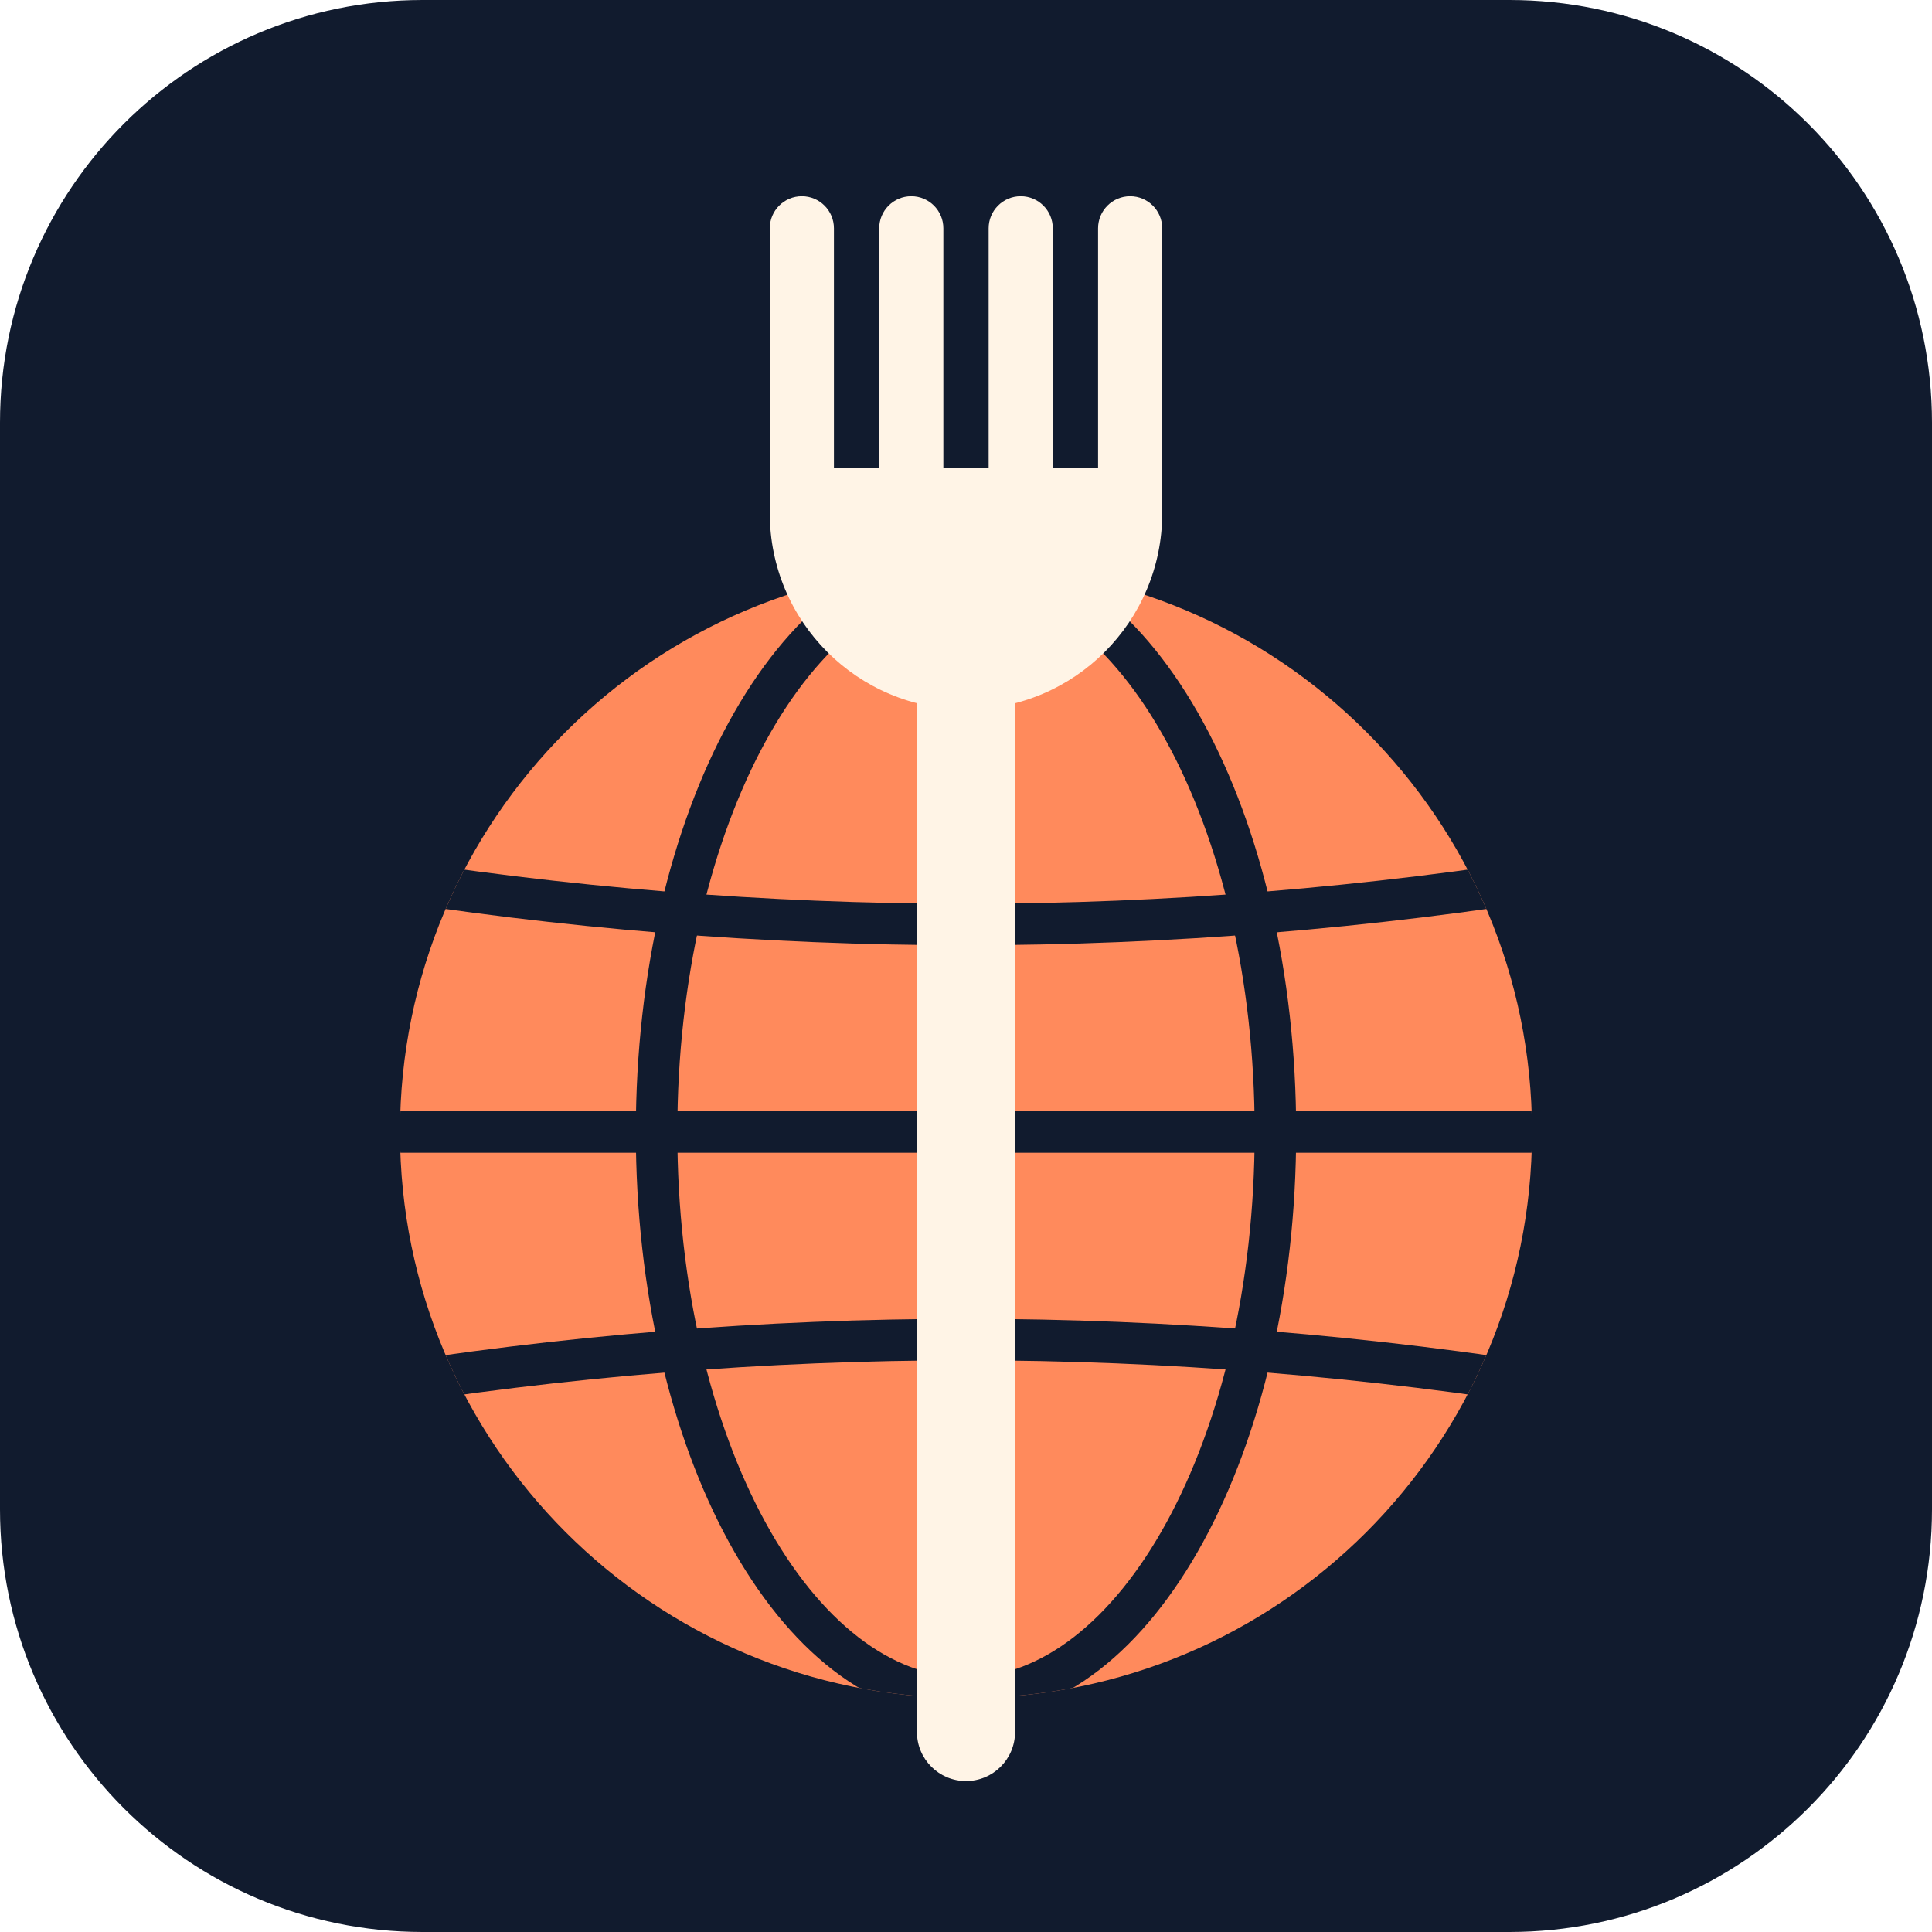
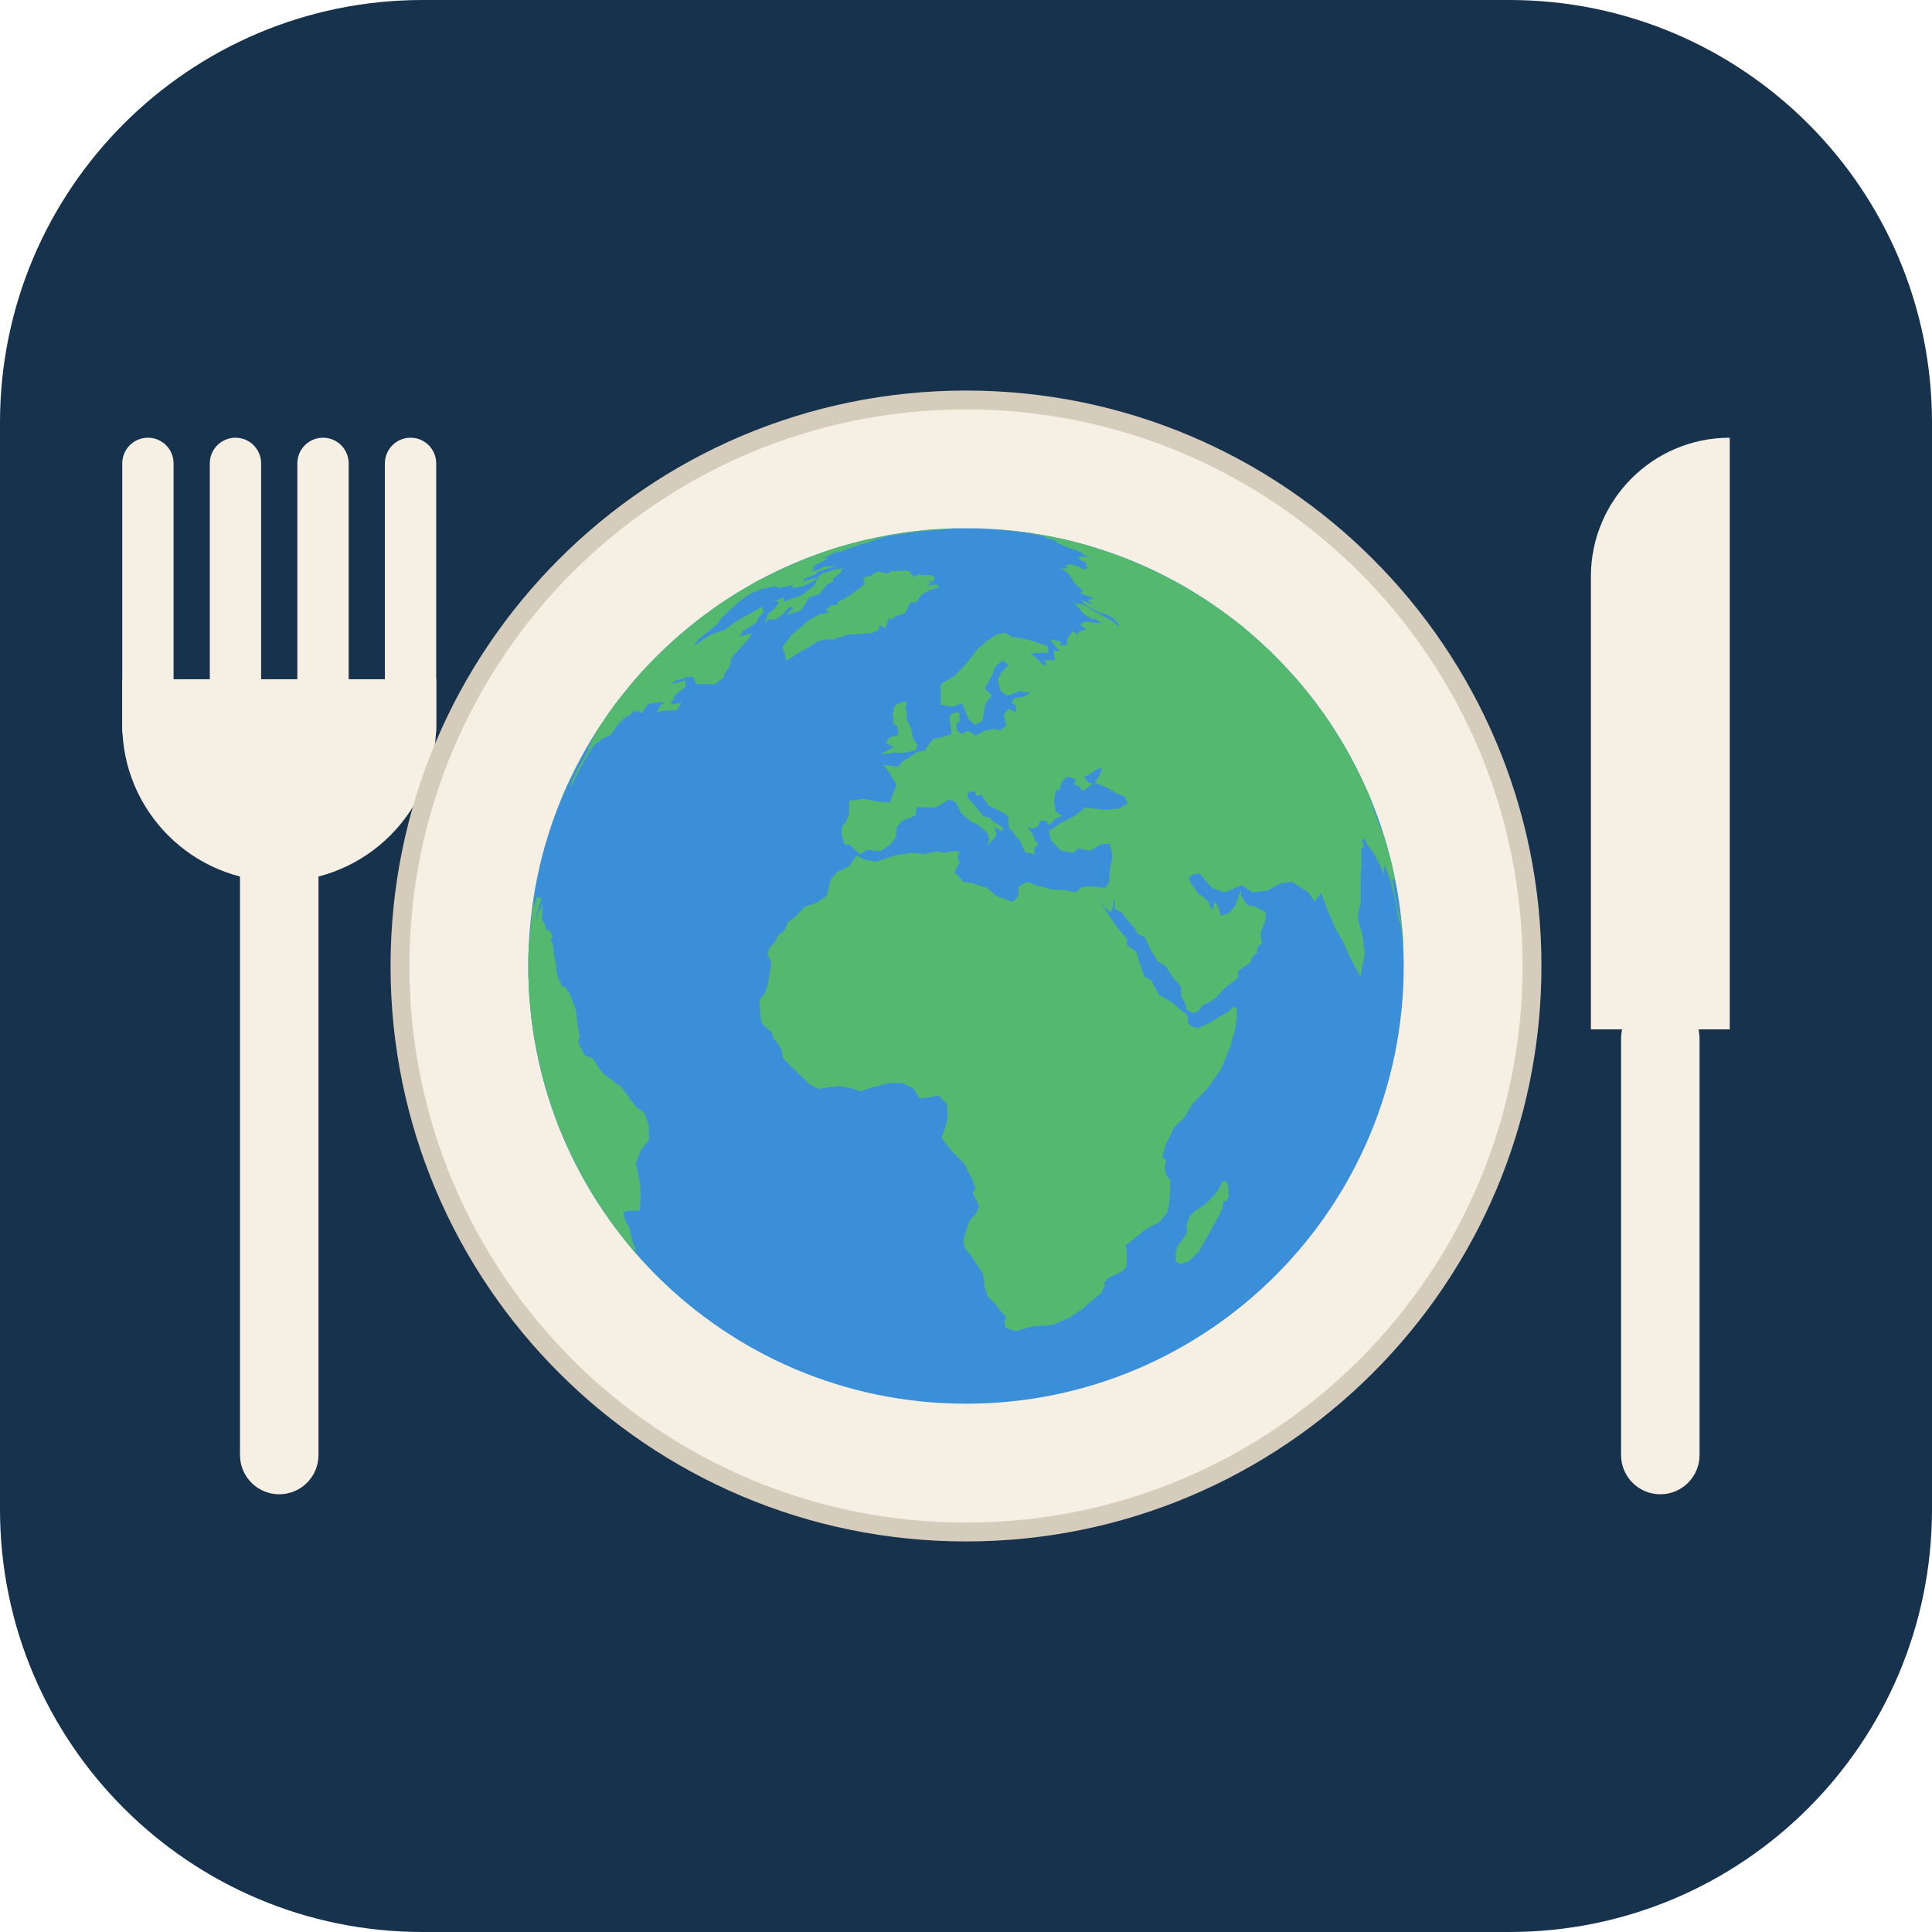
<svg xmlns="http://www.w3.org/2000/svg" viewBox="0 0 512 512" role="img" aria-label="Mangiamundo">
-   <defs>
-     <clipPath id="globe">
-       <circle cx="256" cy="300" r="150" />
-     </clipPath>
-   </defs>
-   <rect width="512" height="512" rx="112" fill="#111b2e" />
-   <circle cx="256" cy="300" r="150" fill="#ff8a5c" />
-   <g clip-path="url(#globe)" fill="none" stroke="#111b2e" stroke-width="11">
-     <ellipse cx="256" cy="300" rx="82" ry="150" />
-     <path d="M96 300h320M96 232q160 26 320 0M96 368q160 -26 320 0" />
+   <rect width="512" height="512" rx="112" fill="#17324D" />
+   <g fill="#F6EFE3">
+     <rect x="32.4" y="116" width="13.6" height="84" rx="6.8" />
+     <rect x="55.6" y="116" width="13.6" height="84" rx="6.8" />
+     <rect x="78.8" y="116" width="13.6" height="84" rx="6.8" />
+     <rect x="102" y="116" width="13.6" height="84" rx="6.8" />
+     <path d="M32.4 180h83.2v12a41.6 41.6 0 0 1 -83.2 0z" />
+     <rect x="63.6" y="220.8" width="20.8" height="175.2" rx="10.4" />
  </g>
-   <g fill="#fff4e6">
-     <rect x="204" y="52" width="17" height="92" rx="8.5" />
-     <rect x="233" y="52" width="17" height="92" rx="8.5" />
-     <rect x="262" y="52" width="17" height="92" rx="8.5" />
-     <rect x="291" y="52" width="17" height="92" rx="8.5" />
-     <path d="M204 124h104v12a52 52 0 0 1 -104 0z" />
-     <rect x="243" y="160" width="26" height="312" rx="13" />
+   <g fill="#F6EFE3">
+     <path d="M421.6 272.8V152.8a36.8 36.8 0 0 1 36.8 -36.8V272.8z" />
+     <rect x="429.6" y="264.8" width="20.8" height="131.2" rx="10.4" />
  </g>
+   <circle cx="256" cy="256" r="150" fill="#F6EFE3" />
+   <circle cx="256" cy="256" r="150" fill="none" stroke="#D5CCBB" stroke-width="5" />
+   <circle cx="256" cy="256" r="116" fill="#3B8FD9" />
+   <path d="M325.5 314.5L325.6 317.1L325.0 318.5L324.2 318.2L324.0 320.1L323.1 322.0L320.7 326.4L317.7 331.7L315.1 334.2L312.8 335.0L311.6 334.2L311.6 331.9L312.3 329.7L313.3 328.7L314.7 326.4L314.4 324.8L315.3 322.3L316.6 321.0L318.2 320.0L320.0 318.6L322.1 316.3L322.7 315.6L323.9 313.2L325.0 312.9L325.5 314.5ZM240.4 186.0L239.9 187.5L240.4 189.0L240.2 190.6L241.5 193.1L242.0 195.8L243.1 197.4L242.7 198.8L239.8 199.5L237.0 199.4L234.9 199.8L233.3 199.9L236.8 198.0L234.8 196.8L235.8 195.4L238.0 194.7L237.9 192.5L236.5 191.6L236.9 190.4L236.5 189.5L237.1 187.0L239.1 186.0ZM264.7 140.4L261.4 140.1L261.1 140.1L259.1 140.0L258.4 140.0L260.0 140.1L261.2 140.1L262.8 140.2L263.7 140.3L265.0 140.4L265.8 140.4L266.2 140.5L267.5 140.6L268.0 140.6L267.6 140.6L268.0 140.6L272.5 141.2L275.2 141.6L277.6 142.0L281.4 142.8L282.8 143.1L284.7 143.6L287.0 144.2L287.6 144.4L289.7 145.0L291.9 145.7L295.1 146.8L298.8 148.2L297.4 147.6L293.6 146.3L291.7 145.6L287.3 144.3L282.6 143.1L281.8 142.9L286.2 144.0L288.1 144.5L291.8 145.7L295.3 146.9L295.4 146.9L298.9 148.2L306.4 151.5L311.2 154.0L311.4 154.1L309.6 153.1L311.0 153.9L314.5 155.8L319.9 159.2L323.5 161.7L327.2 164.4L329.4 166.1L331.0 167.5L331.7 168.1L333.0 169.3L334.5 170.6L335.4 171.5L336.7 172.6L337.4 173.4L337.5 173.5L339.0 175.0L341.2 177.3L343.0 179.2L343.1 179.3L341.1 177.2L339.9 175.9L340.2 176.3L340.3 176.3L340.3 176.3L339.3 175.3L338.4 174.3L338.4 174.4L339.5 175.5L341.3 177.4L340.1 176.1L338.5 174.5L340.8 176.9L342.4 178.7L343.8 180.2L344.1 180.6L342.7 178.9L342.4 178.6L344.0 180.4L345.9 182.7L347.0 184.0L348.6 186.1L349.8 187.8L350.9 189.2L351.8 190.6L353.1 192.5L356.0 197.2L358.8 202.3L360.5 205.6L360.9 206.5L362.3 209.6L363.6 212.6L363.3 212.1L363.1 211.6L364.1 214.6L365.4 218.3L366.6 221.2L367.1 222.6L368.8 228.9L369.6 232.8L370.5 237.5L370.1 235.2L370.0 235.0L369.4 232.9L369.2 233.4L368.8 232.5L369.8 237.6L370.4 240.8L370.7 241.8L371.2 243.9L371.3 244.2L371.4 244.9L371.7 247.1L371.8 248.6L371.8 249.9L371.9 251.9L371.9 251.9L371.8 250.4L371.6 248.2L371.3 246.0L371.1 244.9L370.7 243.5L370.7 244.2L370.3 242.0L369.8 238.7L369.2 236.2L368.5 233.5L367.1 229.4L366.8 229.6L366.7 231.9L365.8 229.4L364.2 226.4L363.8 225.8L362.5 224.1L361.7 222.5L360.8 222.3L361.4 224.2L361.2 224.6L360.8 224.7L360.7 225.9L360.8 228.4L360.6 232.1L360.6 236.7L360.6 239.5L360.0 241.6L359.8 243.6L361.0 247.5L361.7 252.8L361.2 255.0L360.9 256.6L360.6 258.9L358.7 255.4L357.5 253.1L355.9 249.4L354.0 246.3L351.6 240.6L350.1 236.7L348.4 238.9L346.6 236.4L344.2 234.9L342.5 233.7L339.3 234.1L335.9 236.0L331.9 236.5L329.1 234.6L327.5 235.2L324.6 236.5L321.3 235.4L317.9 231.5L316.2 231.7L315.0 232.7L315.6 234.0L317.5 236.8L318.8 237.7L320.3 239.0L320.7 240.3L321.7 241.3L321.5 240.3L322.0 238.9L322.9 240.5L323.4 242.4L323.8 242.7L326.0 241.7L327.4 239.9L328.5 236.8L328.9 236.1L328.9 237.4L330.6 239.9L332.6 240.2L334.3 241.2L335.4 241.7L335.4 243.5L335.0 245.0L334.2 246.6L334.1 248.3L334.5 249.8L333.2 251.1L333.1 252.6L331.8 253.6L331.4 255.1L329.7 256.2L328.1 257.4L328.1 259.1L324.4 262.0L322.6 264.1L321.2 265.2L318.9 266.3L318.2 267.1L317.6 267.9L316.3 268.5L314.5 267.6L314.1 266.0L313.0 263.9L313.0 262.8L313.0 261.6L312.0 260.3L310.8 259.0L308.9 256.0L306.7 254.7L304.9 251.6L303.4 248.4L301.5 247.5L300.7 246.0L299.5 244.7L297.3 241.9L295.4 240.8L295.4 239.0L295.3 237.9L294.9 240.3L294.4 241.8L292.8 240.5L291.0 238.0L293.4 241.8L296.0 245.7L298.6 248.8L298.6 250.4L301.2 252.3L301.8 254.6L303.3 258.8L305.1 259.8L307.1 263.6L310.8 265.8L312.9 267.7L314.4 268.7L314.9 270.0L314.8 271.1L315.8 272.0L317.5 272.5L320.8 270.9L322.9 269.6L324.3 268.8L325.5 268.1L327.0 266.8L327.7 267.1L327.8 269.3L327.4 272.4L326.0 277.5L323.6 283.3L320.1 288.3L316.0 292.6L313.7 296.4L312.0 297.9L310.9 299.1L310.0 301.3L308.9 303.3L308.0 306.7L309.1 307.6L308.6 309.2L309.0 311.1L310.1 312.9L310.1 315.3L309.8 319.4L309.3 321.4L307.2 323.9L303.4 325.9L300.5 328.3L298.3 330.1L298.6 332.2L298.6 333.5L298.6 334.8L298.5 335.7L297.3 337.0L293.6 338.7L292.7 339.9L292.8 340.7L291.7 342.8L289.8 344.3L288.6 345.3L286.8 347.0L283.2 349.3L280.1 350.6L278.9 351.1L277.1 351.3L274.3 351.4L271.9 352.0L269.4 352.7L268.0 352.4L266.8 351.9L266.5 351.8L266.1 350.4L266.7 349.2L264.9 347.1L263.7 345.5L261.8 343.6L261.0 341.3L260.5 337.5L259.5 336.1L257.6 333.1L255.6 330.7L255.3 328.5L256.2 325.6L257.0 323.4L258.6 321.7L259.5 319.7L258.8 318.1L257.7 316.0L258.5 315.0L257.5 312.1L256.6 310.6L255.8 308.7L252.1 304.9L249.5 301.5L250.0 300.3L250.9 297.5L251.2 295.1L250.8 292.3L249.4 291.1L248.9 290.3L246.1 290.8L243.7 291.1L242.0 288.4L239.1 287.0L235.7 287.0L231.0 288.2L228.1 289.2L225.5 288.4L222.9 287.8L219.3 288.2L217.0 288.6L214.6 287.4L211.4 284.3L209.7 282.7L207.5 280.4L207.1 278.2L205.8 276.0L204.9 275.2L204.6 273.8L203.2 272.4L202.1 271.4L201.7 270.6L201.5 268.6L201.3 266.1L201.3 265.0L202.9 262.8L203.5 260.8L204.1 257.0L204.4 255.0L203.4 252.9L203.9 251.2L205.3 249.8L206.2 247.9L207.9 246.6L208.8 244.4L210.9 242.8L213.3 240.3L216.5 239.2L219.1 237.4L220.1 233.2L221.8 231.1L224.9 229.7L227.0 226.7L229.0 227.8L232.1 228.4L234.5 227.6L237.4 226.6L241.7 226.0L245.2 226.3L248.5 225.6L250.2 226.0L253.1 225.5L254.4 225.8L253.7 227.1L254.3 228.5L252.9 231.2L254.1 232.3L255.1 233.6L257.8 234.1L261.6 235.3L264.0 237.4L268.4 239.0L269.9 237.5L269.9 235.0L272.2 233.7L275.1 234.8L276.3 235.0L278.5 235.7L282.4 235.9L285.0 236.5L286.7 235.1L289.3 234.8L290.2 235.0L292.9 235.3L293.9 233.9L294.0 232.8L294.1 230.8L294.4 229.1L294.8 227.5L294.5 225.2L294.1 223.6L291.9 223.7L288.8 225.5L285.7 224.8L284.5 226.0L281.1 225.4L278.5 222.6L277.9 220.2L281.5 217.9L284.7 216.3L287.6 214.0L292.7 214.6L296.4 214.3L298.8 213.0L298.0 211.0L296.2 210.4L293.3 208.7L290.1 207.4L291.5 205.3L292.1 203.6L290.9 203.7L289.3 204.8L287.3 205.9L288.5 207.4L289.7 207.7L286.9 209.6L286.1 208.5L284.6 207.8L285.2 206.6L282.8 205.8L281.4 207.2L280.8 209.2L279.8 209.5L279.3 212.6L279.8 215.1L281.5 216.2L279.6 217.0L278.0 218.8L277.3 217.6L275.6 217.5L275.1 219.1L273.5 219.6L272.3 219.1L273.7 221.1L274.1 222.3L275.2 223.9L274.2 224.5L274.1 226.4L271.6 225.8L270.4 223.0L268.8 221.1L268.4 220.4L267.4 219.4L267.2 217.2L267.1 216.3L266.3 215.6L264.2 214.6L261.9 213.4L260.9 211.9L260.1 210.5L258.8 211.0L258.4 209.8L258.7 209.6L256.5 210.0L256.4 211.4L258.2 213.3L260.7 216.4L262.3 216.7L263.3 217.8L265.8 219.3L265.8 220.3L263.5 219.2L264.1 221.1L263.3 222.3L261.9 224.1L262.1 222.5L261.8 221.0L260.6 219.8L259.2 218.6L257.3 217.7L254.8 215.6L253.4 212.7L251.5 211.8L249.9 212.9L247.9 214.0L242.9 213.9L242.6 216.1L239.0 217.6L237.7 219.2L237.4 221.9L235.8 223.9L233.3 225.6L229.8 225.2L228.0 226.4L226.8 225.5L225.2 223.8L223.7 223.8L223.5 222.5L223.0 221.0L223.2 219.0L224.3 217.6L225.0 215.8L225.0 214.4L225.1 212.2L229.0 211.7L232.3 212.4L235.8 212.7L237.6 208.0L235.8 204.9L234.1 202.7L238.0 203.2L239.0 202.0L242.9 199.4L245.1 198.8L247.2 195.9L249.9 195.3L251.1 194.9L252.2 194.5L252.0 192.8L251.6 190.2L252.2 189.2L253.6 188.7L254.4 189.1L254.2 190.1L254.5 191.0L253.3 192.0L253.6 193.5L254.7 194.5L256.6 193.7L258.5 194.9L261.1 193.6L263.7 193.2L265.0 193.6L266.7 192.2L266.0 189.5L267.3 187.8L269.3 188.9L269.1 186.7L268.0 186.4L268.9 184.9L271.2 184.7L273.1 183.6L270.1 183.2L267.0 184.4L265.2 183.2L264.4 180.2L265.3 178.3L267.3 176.2L265.7 175.0L263.8 176.6L263.0 178.8L261.0 182.4L262.8 184.3L261.1 186.6L260.4 190.9L258.4 192.1L256.7 190.6L255.0 186.4L252.2 187.3L249.3 186.7L249.3 181.3L252.9 179.2L256.3 175.6L259.3 171.7L262.4 169.3L264.2 168.1L266.4 167.7L268.2 168.8L269.7 169.0L273.2 169.7L277.6 171.2L277.9 173.0L273.1 173.1L274.4 174.2L276.8 176.5L277.3 176.1L276.7 174.9L279.6 175.0L279.2 172.4L280.9 172.6L279.5 171.0L278.1 169.4L281.1 170.0L281.0 171.1L282.7 170.9L282.9 169.1L284.3 167.3L285.4 168.1L286.3 167.2L287.9 166.9L286.2 165.4L287.7 164.7L292.1 165.2L290.3 164.1L289.3 164.0L287.3 162.8L286.0 161.2L284.7 159.9L286.9 160.1L288.7 161.2L292.2 163.2L294.5 164.4L296.8 166.3L296.3 165.2L295.1 163.9L293.0 162.7L291.5 162.4L288.3 160.7L286.4 159.1L287.6 159.4L289.8 160.3L288.2 159.0L290.0 158.6L286.4 157.3L286.9 156.3L285.9 155.6L284.9 154.7L284.1 153.4L283.6 152.7L283.1 152.0L282.4 151.4L280.7 150.5L281.8 150.7L283.0 150.5L282.3 149.8L283.7 149.5L285.4 150.0L287.4 151.0L287.9 150.6L288.6 150.5L287.6 149.9L288.2 149.4L286.3 148.3L285.7 147.6L287.2 147.5L289.1 147.7L287.2 147.0L286.4 146.4L285.5 145.8L283.9 145.5L280.0 143.8L280.0 143.3L276.7 142.4L277.5 142.4L276.0 142.0L273.9 141.6L272.1 141.2L271.1 141.1L268.6 140.8L265.5 140.5ZM216.3 152.0L215.7 152.4L213.0 153.4L212.9 154.0L216.4 153.1L215.8 153.9L213.9 154.9L211.9 155.6L209.8 155.8L210.3 155.0L208.0 155.5L206.2 155.8L205.7 155.4L204.6 155.5L201.8 156.1L198.7 157.4L196.3 159.1L194.9 160.3L192.9 162.2L191.3 163.7L190.2 165.3L188.5 166.7L185.0 169.5L183.9 171.2L188.1 168.3L189.7 167.7L192.1 166.9L194.6 165.0L197.7 163.2L202.1 160.7L202.1 161.6L202.5 162.1L201.0 163.7L200.5 165.0L196.9 167.2L195.9 168.7L199.2 167.8L198.8 168.8L195.4 172.6L193.8 174.4L193.4 176.5L192.0 178.5L191.8 179.6L189.3 181.4L187.2 181.3L184.5 181.3L183.7 179.3L182.0 179.5L178.8 180.5L177.6 181.4L181.6 180.3L181.7 182.0L179.0 184.1L177.7 186.7L180.6 186.2L179.3 188.2L176.2 188.3L174.0 188.8L175.0 187.0L176.1 186.0L175.2 186.1L173.5 186.2L171.9 186.6L170.9 187.6L170.3 188.8L170.6 188.7L169.8 188.9L169.4 188.5L169.1 188.0L169.1 188.6L168.3 188.6L168.3 188.1L167.9 188.6L165.9 190.2L166.3 189.6L165.9 190.0L165.2 190.9L163.7 192.2L164.6 191.2L166.1 189.1L164.7 190.7L164.5 190.9L163.3 192.7L161.7 194.9L160.4 195.4L159.7 195.7L158.9 196.4L157.8 197.1L156.5 198.8L154.9 201.6L153.7 203.7L152.0 207.1L151.1 208.6L151.2 208.0L151.8 206.5L153.4 203.2L154.4 201.5L156.0 198.6L155.9 198.1L156.6 196.9L157.2 195.6L157.8 194.4L157.4 194.9L156.8 196.0L157.0 195.6L157.2 195.2L158.3 193.5L159.0 192.3L158.8 192.6L158.7 192.9L157.7 194.5L156.8 195.9L156.8 195.9L155.6 197.9L154.0 200.7L153.0 202.7L151.4 205.9L150.3 208.1L149.3 210.4L149.1 211.1L148.9 211.5L149.3 210.5L150.1 208.8L149.9 209.2L149.4 210.1L148.9 211.5L148.3 213.0L147.8 214.1L147.6 214.6L147.6 214.7L147.4 215.3L147.0 216.3L146.7 217.1L146.3 218.2L146.2 218.6L146.1 218.9L145.9 219.5L145.9 219.6L145.8 219.8L145.5 220.6L145.6 220.5L145.4 221.1L145.3 221.3L145.1 222.0L144.7 223.2L144.4 224.4L144.3 224.9L143.9 226.1L143.6 227.5L143.2 228.8L143.0 229.6L142.9 230.4L142.6 231.4L142.2 233.6L141.8 235.7L141.7 236.4L141.6 237.0L141.6 237.1L141.7 236.9L141.6 237.5L141.5 238.7L141.3 240.3L141.6 240.0L141.8 239.5L142.3 237.6L142.5 237.7L142.9 238.1L143.4 237.5L143.4 238.5L143.1 239.4L142.8 240.3L142.3 242.0L142.3 244.0L142.6 241.9L143.3 240.6L143.7 239.3L143.7 241.4L143.6 243.6L144.4 244.8L144.8 246.9L145.2 246.2L146.5 247.9L146.0 248.9L146.7 251.1L146.8 253.1L147.3 255.0L147.5 257.6L148.0 259.3L149.0 261.4L149.8 261.6L150.9 263.3L152.2 266.5L152.6 267.6L153.2 272.5L153.6 274.5L153.2 276.3L155.0 279.7L157.0 280.4L159.4 284.0L160.6 285.1L164.7 288.1L168.5 293.3L170.7 294.8L171.9 298.1L172.0 302.0L170.0 304.6L168.9 307.2L168.5 308.2L169.7 313.9L169.7 315.3L169.7 318.9L169.5 320.7L168.4 320.9L166.6 320.8L165.2 321.2L165.6 323.2L166.9 325.6L167.0 326.6L167.7 329.1L168.2 330.4L168.7 331.5L167.8 330.9L166.6 329.6L165.3 328.1L167.5 330.7L169.0 332.5L170.5 334.3L169.6 333.4L169.7 333.6L171.3 335.2L171.1 335.1L170.4 334.3L172.4 336.4L173.0 337.1L173.5 337.5L175.3 339.4L175.3 339.3L177.6 341.5L179.4 343.1L181.2 344.6L182.0 345.3L184.8 347.5L184.2 347.1L184.7 347.5L186.0 348.5L183.7 346.7L181.4 344.8L179.4 343.1L175.6 339.6L173.9 338.0L170.8 334.7L169.1 332.8L170.1 333.9L167.9 331.5L165.1 328.0L162.5 324.6L161.0 322.5L158.1 318.2L155.9 314.5L153.8 310.8L150.6 304.4L147.8 297.9L146.3 293.6L145.0 289.6L143.6 284.7L143.1 282.5L141.6 275.4L140.8 269.8L140.5 266.4L140.3 264.5L140.1 261.2L140.1 259.6L140.0 259.3L140.0 257.6L140.0 255.7L140.0 253.8L140.0 253.0L140.1 252.1L140.1 251.2L140.1 251.0L140.3 249.4L140.4 247.8L140.6 245.6L140.9 242.6L141.1 240.6L141.2 240.0L141.4 238.3L141.4 238.6L141.3 238.7L141.1 240.4L141.0 240.6L141.2 239.1L141.3 238.9L141.5 237.6L141.6 236.9L141.6 236.9L141.8 235.5L141.9 234.9L142.2 233.5L142.4 232.5L142.4 232.5L142.5 232.1L142.7 231.2L142.9 230.2L143.1 229.6L143.5 227.6L144.0 226.0L144.3 224.6L144.2 224.9L144.5 223.8L144.6 223.7L144.9 222.6L145.3 221.4L145.7 220.2L146.3 218.4L147.6 214.6L148.2 213.2L148.3 212.9L149.1 211.0L150.2 208.5L151.7 205.3L152.3 204.0L153.6 201.5L155.4 198.2L155.9 197.4L156.3 196.7L157.2 195.2L158.3 193.4L161.2 189.2L163.0 186.6L164.0 185.4L165.5 183.5L166.8 181.8L168.7 179.6L170.3 177.8L171.9 176.1L173.1 174.8L173.5 174.4L171.9 176.1L169.9 178.3L169.3 179.0L168.7 179.6L167.3 181.2L165.8 183.1L163.9 185.5L162.6 187.2L161.6 188.6L160.7 189.8L160.7 189.8L162.5 187.3L164.1 185.2L165.6 183.4L167.2 181.3L167.7 180.8L169.5 178.7L169.1 179.1L169.7 178.4L171.9 176.1L174.0 174.0L176.7 171.4L178.7 169.5L179.6 168.7L180.9 167.6L182.3 166.5L185.1 164.2L187.8 162.2L190.4 160.3L192.7 158.8L194.4 157.7L196.4 156.5L200.0 154.4L202.2 153.3L200.6 154.1L199.0 154.9L201.4 153.6L204.5 152.1L207.8 150.5L209.9 149.6L212.6 148.4L215.0 147.5L217.1 146.7L220.2 145.6L222.6 144.9L225.4 144.1L229.2 143.1L232.3 142.5L235.8 141.8L236.0 141.7L237.5 141.5L239.2 141.2L239.7 141.1L239.3 141.2L240.5 141.0L240.6 141.0L242.2 140.8L243.2 140.7L245.0 140.5L247.0 140.3L249.2 140.2L252.1 140.1L251.1 140.1L248.8 140.2L247.0 140.4L245.4 140.5L244.8 140.5L245.6 140.5L246.4 140.4L247.5 140.3L248.9 140.2L249.8 140.2L250.4 140.1L252.6 140.0L253.4 140.0L253.8 140.0L252.8 140.0L251.5 140.1L250.1 140.1L249.8 140.2L249.8 140.2L251.2 140.1L252.1 140.1L254.6 140.0L256.1 140.0L253.2 140.0L252.5 140.1L251.6 140.1L253.2 140.0L255.1 140.0L253.4 140.0L252.5 140.1L251.2 140.2L249.5 140.4L247.6 140.5L246.7 140.6L245.6 140.7L243.9 140.8L241.0 141.2L239.7 141.4L237.7 141.7L234.9 142.2L234.1 142.4L232.7 142.8L231.7 143.2L230.7 143.5L230.7 143.6L228.9 144.1L227.4 144.5L226.9 144.7L224.0 145.7L222.8 146.2L221.3 146.4L219.2 147.5L217.7 148.1L219.2 147.8L219.1 148.2L218.3 148.6L216.9 149.3L215.3 150.3L216.0 150.4L215.1 151.1L214.7 151.3L216.2 151.2L218.5 150.2L221.6 149.8L220.1 150.5L217.0 151.4ZM222.8 151.2L223.0 151.5L221.6 152.7L220.8 153.3L220.7 154.1L219.0 155.1L218.3 156.0L217.2 157.4L214.4 158.3L213.4 160.1L212.2 161.8L208.4 163.0L210.4 160.9L209.0 161.0L207.5 162.8L205.4 164.3L204.3 164.2L204.0 163.9L202.6 165.3L203.6 162.6L204.9 161.6L206.5 159.8L205.6 159.2L207.5 158.3L207.9 159.4L209.5 158.7L212.2 157.9L213.7 156.8L214.7 156.0L216.0 155.0L216.1 154.6L216.6 153.2L217.8 152.0L219.3 151.6L221.4 150.8L223.7 150.6L222.8 151.2ZM247.7 152.9L247.2 154.2L245.1 153.7L245.8 154.0L246.9 154.4L245.7 155.2L248.4 154.9L248.8 155.7L246.6 156.3L246.1 156.5L244.1 157.7L242.8 159.6L241.1 159.7L240.5 161.4L239.7 162.5L238.7 162.9L237.3 163.3L236.5 164.1L235.5 163.8L235.3 164.6L234.7 166.5L233.5 165.9L232.9 165.9L233.0 166.8L231.3 167.7L226.7 168.1L225.0 168.1L220.7 169.5L219.2 169.4L216.8 169.9L214.5 171.4L211.6 173.0L208.4 175.1L208.0 173.2L207.3 171.6L209.8 168.2L212.1 166.3L214.5 164.3L217.2 162.8L219.2 162.5L219.6 161.9L218.7 161.8L220.1 160.5L221.4 160.3L222.1 160.1L222.0 159.5L224.1 158.5L225.7 157.4L227.9 155.8L229.3 154.6L228.8 153.7L229.0 153.0L230.9 152.6L231.3 152.1L232.8 151.4L235.1 152.0L236.4 151.3L238.8 151.3L240.0 151.2L241.3 151.5L241.2 152.1L242.1 152.5L242.0 153.1L243.3 152.2L245.2 152.4L246.6 152.4Z" fill="#54B96F" />
</svg>
